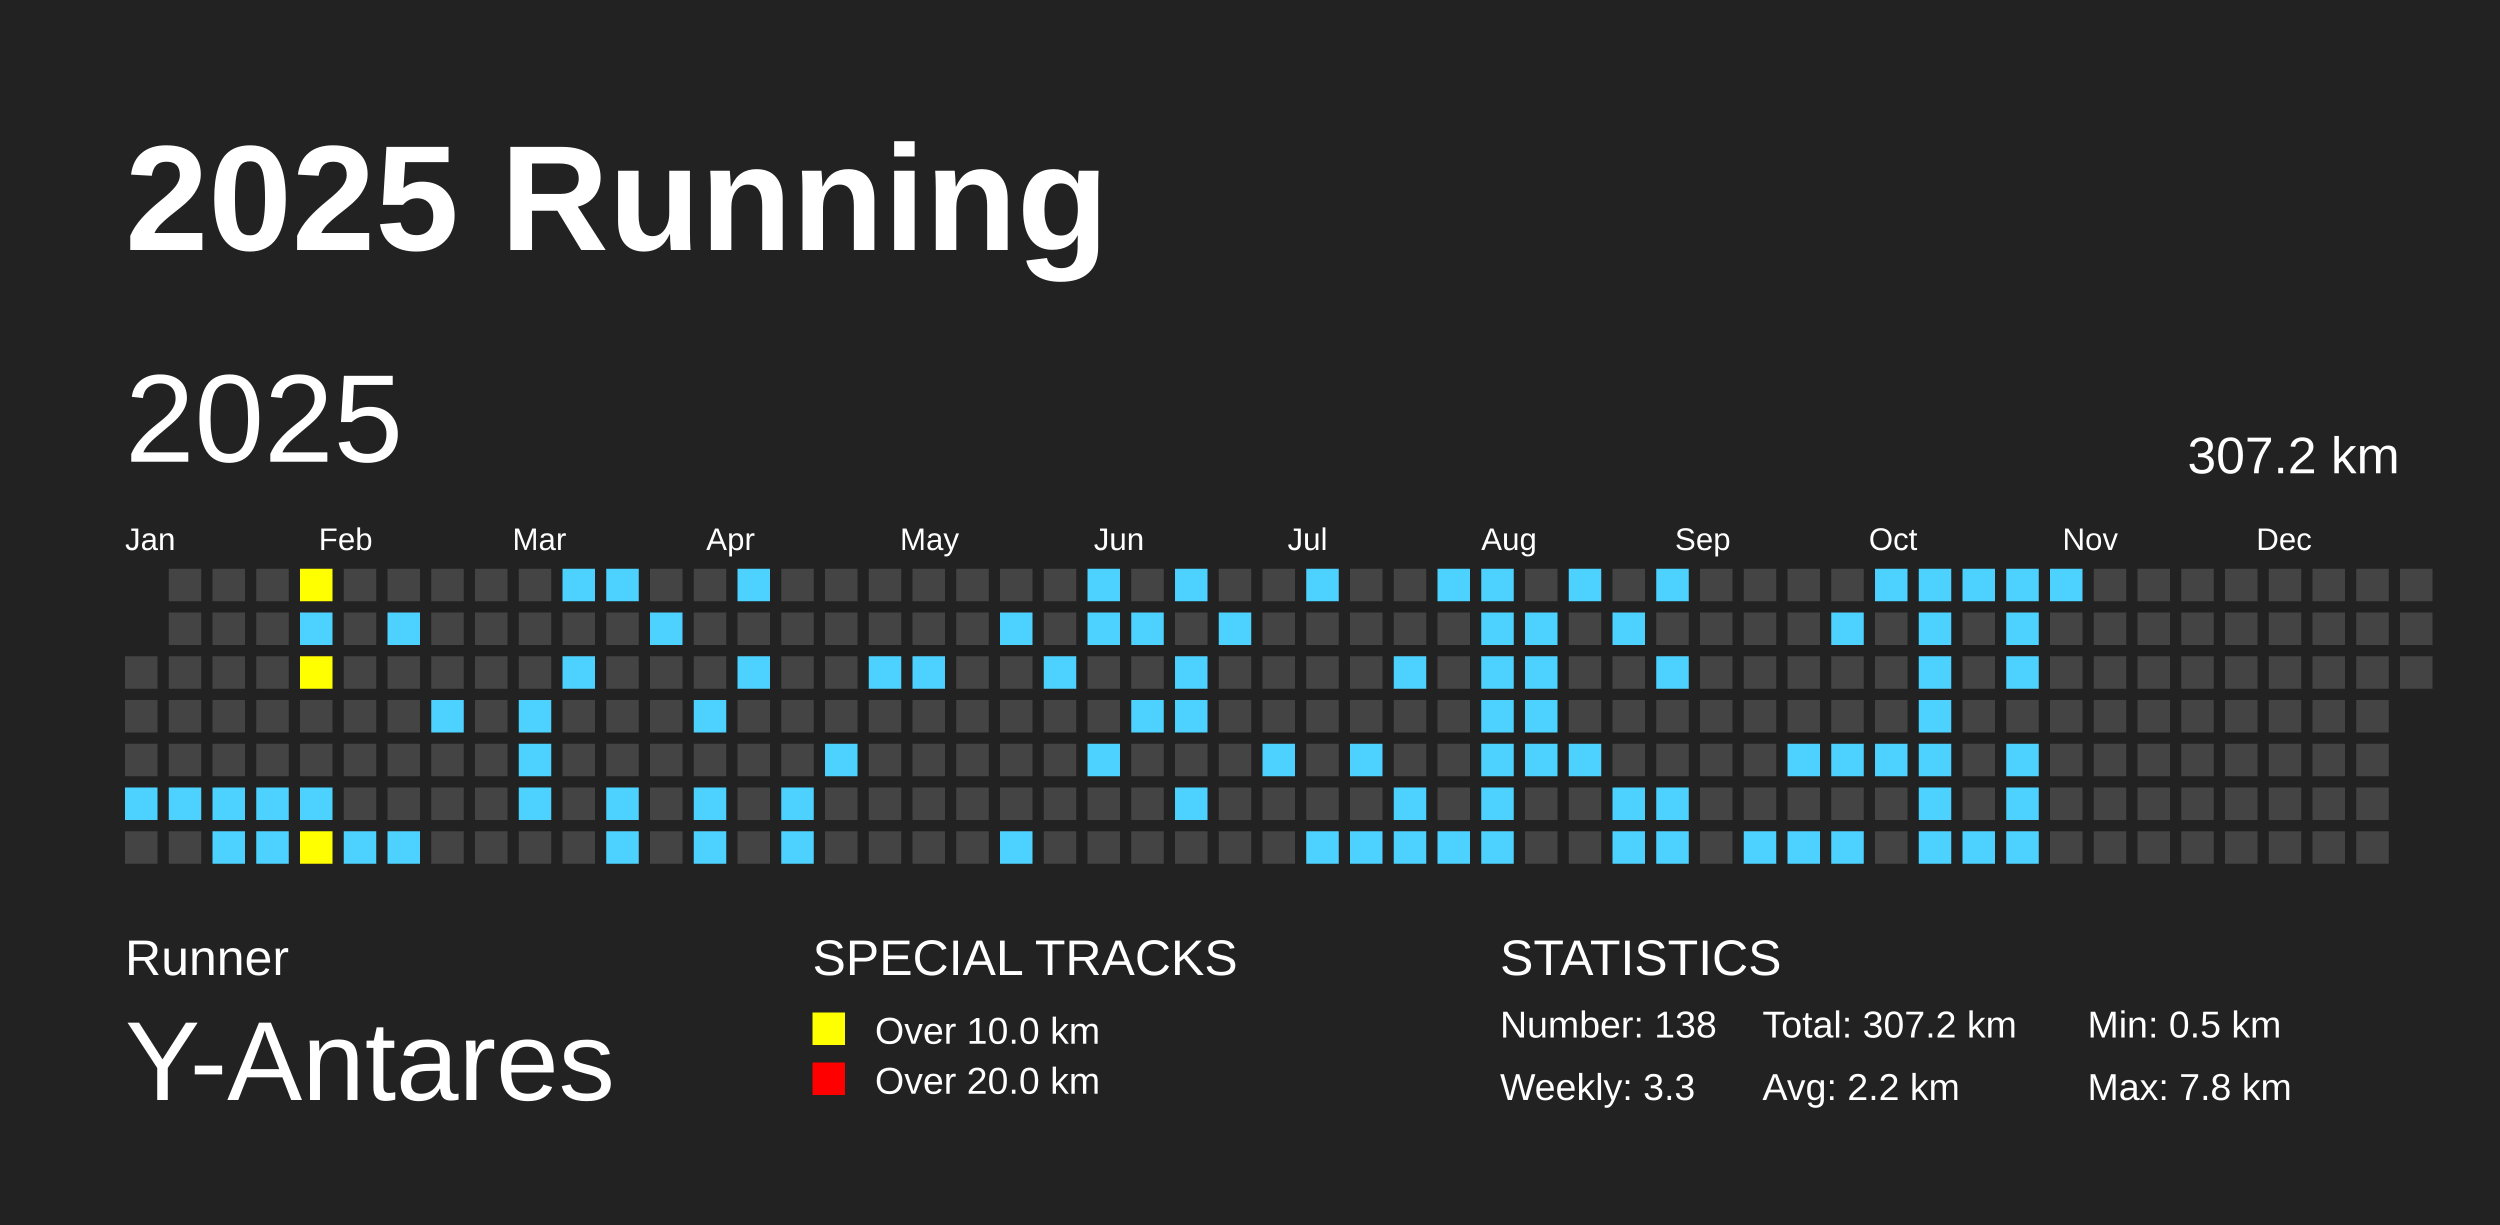
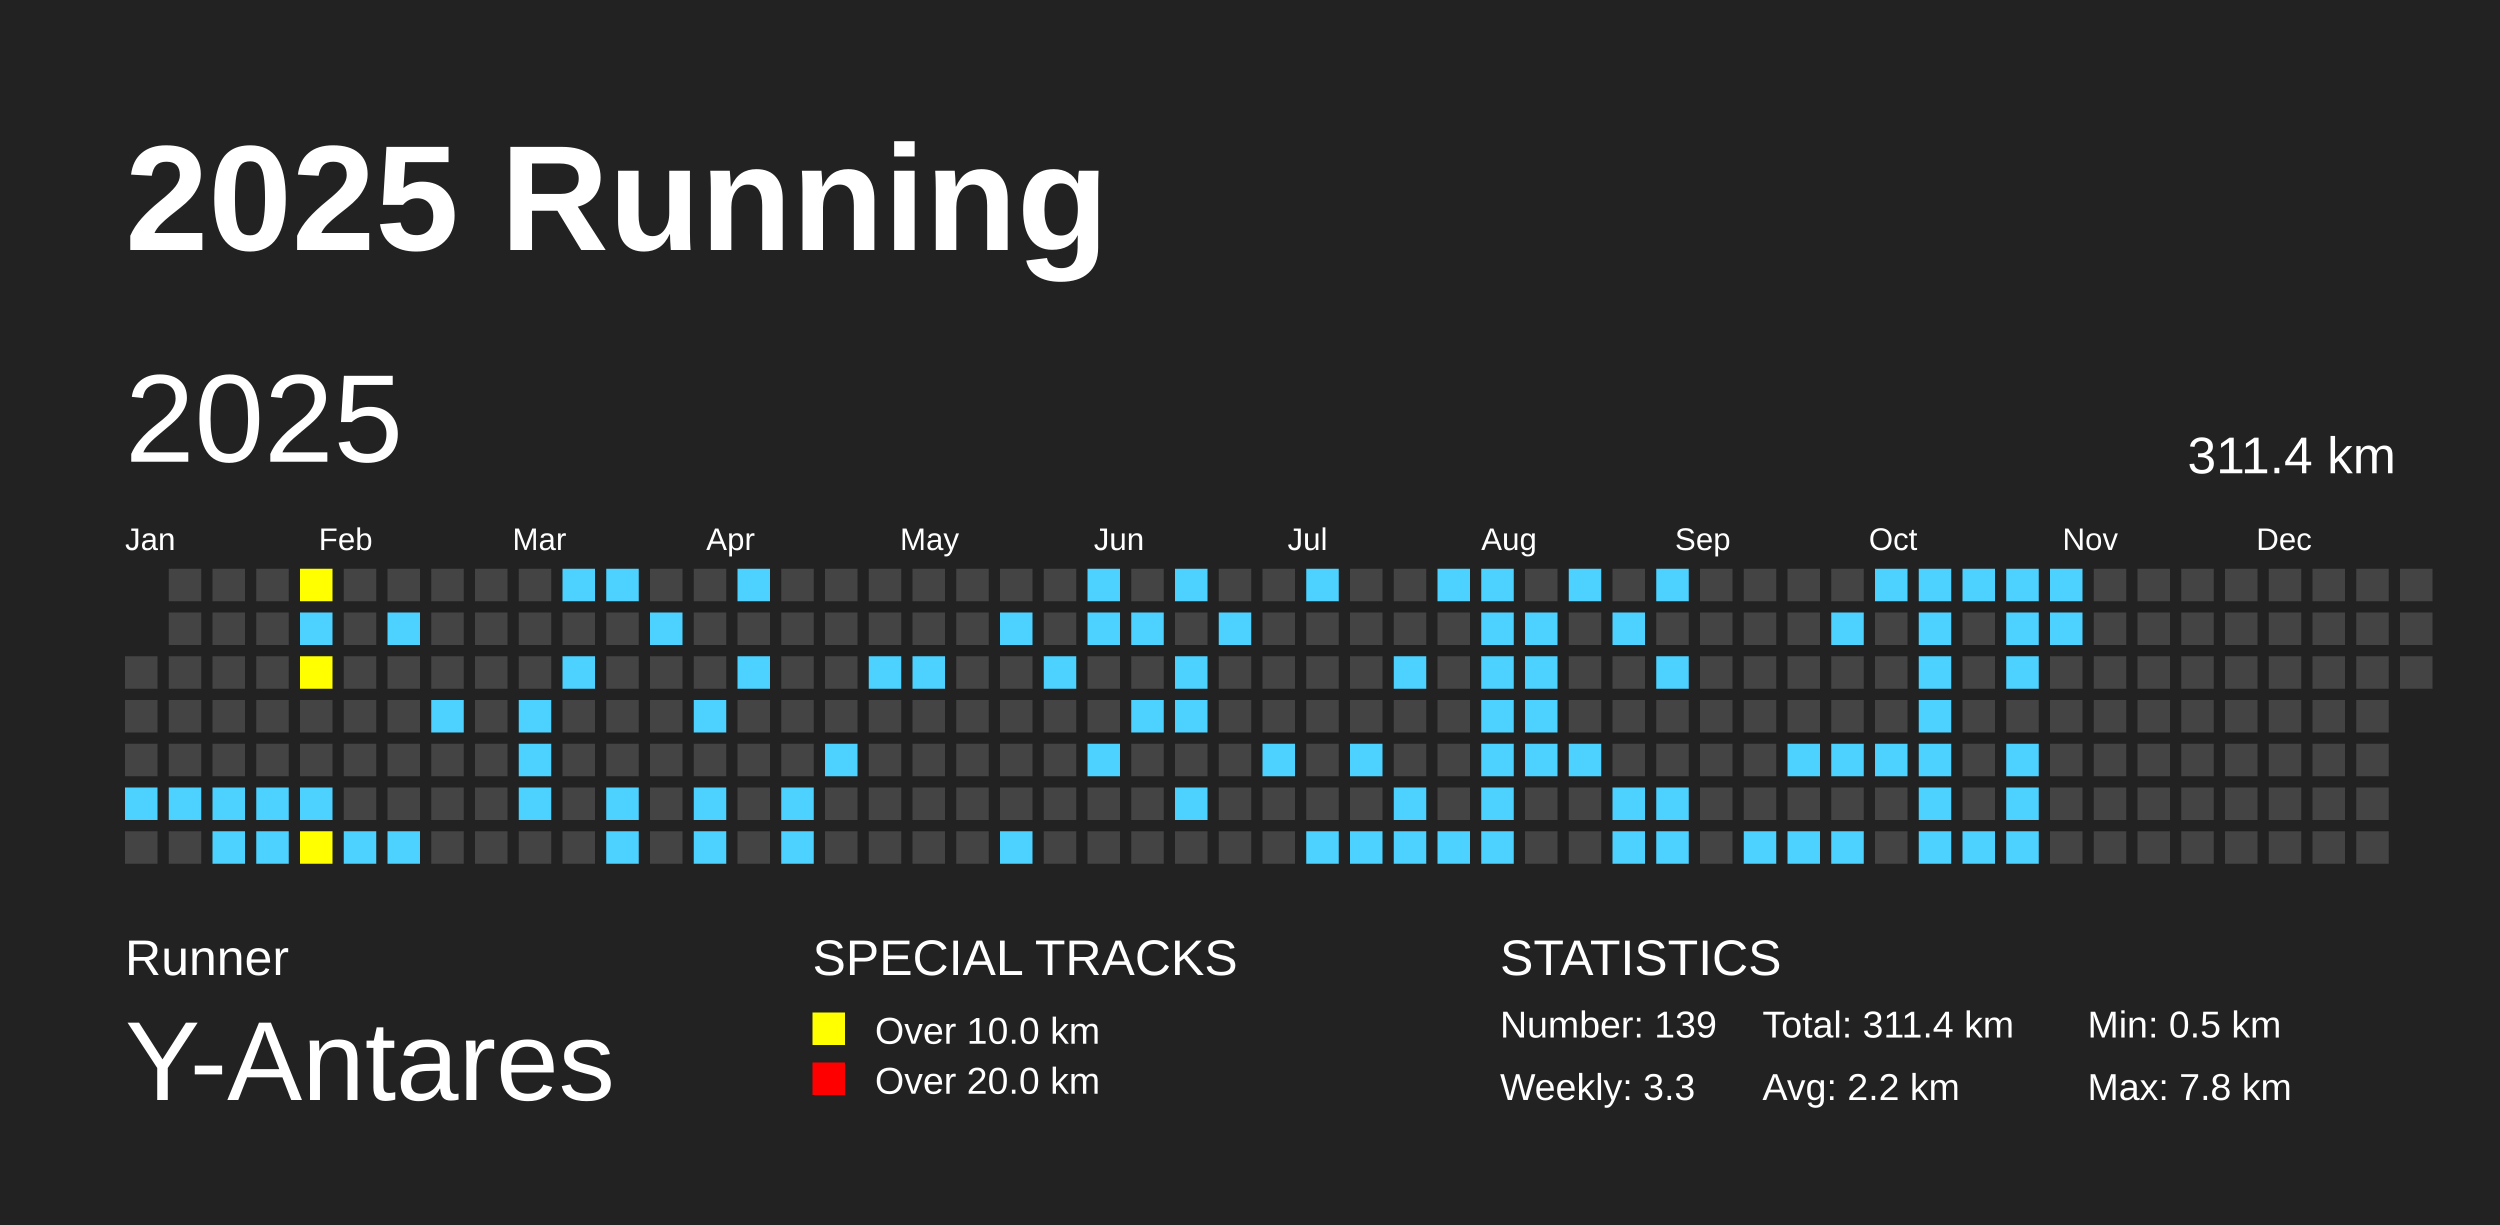
<svg xmlns="http://www.w3.org/2000/svg" baseProfile="full" height="98mm" version="1.1" viewBox="0,0,200,98" width="200mm">
  <defs />
  <rect fill="#222222" height="98" width="200" x="0" y="0" />
  <text fill="#FFFFFF" style="font-size:12px; font-family:Arial; font-weight:bold;" x="10" y="20">2025 Running</text>
  <text fill="#FFFFFF" style="font-size:4px; font-family:Arial" x="10" y="78">Runner</text>
  <text fill="#FFFFFF" style="font-size:9px; font-family:Arial" x="10" y="88">Y-Antares</text>
  <text fill="#FFFFFF" style="font-size:4px; font-family:Arial" x="65" y="78">SPECIAL TRACKS</text>
  <rect fill="yellow" height="2.6" width="2.6" x="65" y="81" />
  <text fill="#FFFFFF" style="font-size:3px; font-family:Arial" x="70" y="83.5">Over 10.0 km</text>
  <rect fill="red" height="2.6" width="2.6" x="65" y="85" />
  <text fill="#FFFFFF" style="font-size:3px; font-family:Arial" x="70" y="87.5">Over 20.0 km</text>
  <text fill="#FFFFFF" style="font-size:4px; font-family:Arial" x="120" y="78">STATISTICS</text>
-   <text fill="#FFFFFF" style="font-size:3px; font-family:Arial" x="120" y="83">Number: 138</text>
+   <text fill="#FFFFFF" style="font-size:3px; font-family:Arial" x="120" y="83">Number: 139</text>
  <text fill="#FFFFFF" style="font-size:3px; font-family:Arial" x="120" y="88">Weekly: 3.3</text>
-   <text fill="#FFFFFF" style="font-size:3px; font-family:Arial" x="141" y="83">Total: 307.2 km</text>
+   <text fill="#FFFFFF" style="font-size:3px; font-family:Arial" x="141" y="83">Total: 311.4 km</text>
  <text fill="#FFFFFF" style="font-size:3px; font-family:Arial" x="141" y="88">Avg: 2.2 km</text>
  <text fill="#FFFFFF" style="font-size:3px; font-family:Arial" x="167" y="83">Min: 0.5 km</text>
  <text fill="#FFFFFF" style="font-size:3px; font-family:Arial" x="167" y="88">Max: 7.8 km</text>
  <text dominant-baseline="hanging" fill="#FFFFFF" style="font-size:10.0px; font-family:Arial;" x="10" y="30">2025</text>
-   <text dominant-baseline="hanging" fill="#FFFFFF" style="font-size:4.125px; font-family:Arial;" x="175" y="35">307.2 km</text>
+   <text dominant-baseline="hanging" fill="#FFFFFF" style="font-size:4.125px; font-family:Arial;" x="175" y="35">311.4 km</text>
  <text fill="#FFFFFF" style="font-size:2.5px; font-family:Arial" x="10.0" y="44">Jan</text>
  <text fill="#FFFFFF" style="font-size:2.5px; font-family:Arial" x="25.5" y="44">Feb</text>
  <text fill="#FFFFFF" style="font-size:2.5px; font-family:Arial" x="41.0" y="44">Mar</text>
  <text fill="#FFFFFF" style="font-size:2.5px; font-family:Arial" x="56.5" y="44">Apr</text>
  <text fill="#FFFFFF" style="font-size:2.5px; font-family:Arial" x="72.0" y="44">May</text>
  <text fill="#FFFFFF" style="font-size:2.5px; font-family:Arial" x="87.5" y="44">Jun</text>
  <text fill="#FFFFFF" style="font-size:2.5px; font-family:Arial" x="103.0" y="44">Jul</text>
  <text fill="#FFFFFF" style="font-size:2.5px; font-family:Arial" x="118.5" y="44">Aug</text>
  <text fill="#FFFFFF" style="font-size:2.5px; font-family:Arial" x="134.0" y="44">Sep</text>
  <text fill="#FFFFFF" style="font-size:2.5px; font-family:Arial" x="149.5" y="44">Oct</text>
  <text fill="#FFFFFF" style="font-size:2.5px; font-family:Arial" x="165.0" y="44">Nov</text>
  <text fill="#FFFFFF" style="font-size:2.5px; font-family:Arial" x="180.5" y="44">Dec</text>
  <rect fill="#444444" height="2.6" width="2.6" x="10.0" y="52.5" />
  <rect fill="#444444" height="2.6" width="2.6" x="10.0" y="56.0" />
  <rect fill="#444444" height="2.6" width="2.6" x="10.0" y="59.5" />
  <rect fill="#4DD2FF" height="2.6" width="2.6" x="10.0" y="63.0" />
  <rect fill="#444444" height="2.6" width="2.6" x="10.0" y="66.5" />
  <rect fill="#444444" height="2.6" width="2.6" x="13.5" y="45.5" />
  <rect fill="#444444" height="2.6" width="2.6" x="13.5" y="49.0" />
  <rect fill="#444444" height="2.6" width="2.6" x="13.5" y="52.5" />
  <rect fill="#444444" height="2.6" width="2.6" x="13.5" y="56.0" />
  <rect fill="#444444" height="2.6" width="2.6" x="13.5" y="59.5" />
  <rect fill="#4DD2FF" height="2.6" width="2.6" x="13.5" y="63.0" />
  <rect fill="#444444" height="2.6" width="2.6" x="13.5" y="66.5" />
  <rect fill="#444444" height="2.6" width="2.6" x="17.0" y="45.5" />
  <rect fill="#444444" height="2.6" width="2.6" x="17.0" y="49.0" />
  <rect fill="#444444" height="2.6" width="2.6" x="17.0" y="52.5" />
  <rect fill="#444444" height="2.6" width="2.6" x="17.0" y="56.0" />
  <rect fill="#444444" height="2.6" width="2.6" x="17.0" y="59.5" />
  <rect fill="#4DD2FF" height="2.6" width="2.6" x="17.0" y="63.0" />
  <rect fill="#4DD2FF" height="2.6" width="2.6" x="17.0" y="66.5" />
  <rect fill="#444444" height="2.6" width="2.6" x="20.5" y="45.5" />
  <rect fill="#444444" height="2.6" width="2.6" x="20.5" y="49.0" />
  <rect fill="#444444" height="2.6" width="2.6" x="20.5" y="52.5" />
  <rect fill="#444444" height="2.6" width="2.6" x="20.5" y="56.0" />
  <rect fill="#444444" height="2.6" width="2.6" x="20.5" y="59.5" />
  <rect fill="#4DD2FF" height="2.6" width="2.6" x="20.5" y="63.0" />
  <rect fill="#4DD2FF" height="2.6" width="2.6" x="20.5" y="66.5" />
  <rect fill="yellow" height="2.6" width="2.6" x="24.0" y="45.5" />
  <rect fill="#4DD2FF" height="2.6" width="2.6" x="24.0" y="49.0" />
  <rect fill="yellow" height="2.6" width="2.6" x="24.0" y="52.5" />
  <rect fill="#444444" height="2.6" width="2.6" x="24.0" y="56.0" />
  <rect fill="#444444" height="2.6" width="2.6" x="24.0" y="59.5" />
  <rect fill="#4DD2FF" height="2.6" width="2.6" x="24.0" y="63.0" />
  <rect fill="yellow" height="2.6" width="2.6" x="24.0" y="66.5" />
  <rect fill="#444444" height="2.6" width="2.6" x="27.5" y="45.5" />
  <rect fill="#444444" height="2.6" width="2.6" x="27.5" y="49.0" />
  <rect fill="#444444" height="2.6" width="2.6" x="27.5" y="52.5" />
  <rect fill="#444444" height="2.6" width="2.6" x="27.5" y="56.0" />
  <rect fill="#444444" height="2.6" width="2.6" x="27.5" y="59.5" />
  <rect fill="#444444" height="2.6" width="2.6" x="27.5" y="63.0" />
  <rect fill="#4DD2FF" height="2.6" width="2.6" x="27.5" y="66.5" />
  <rect fill="#444444" height="2.6" width="2.6" x="31.0" y="45.5" />
  <rect fill="#4DD2FF" height="2.6" width="2.6" x="31.0" y="49.0" />
  <rect fill="#444444" height="2.6" width="2.6" x="31.0" y="52.5" />
  <rect fill="#444444" height="2.6" width="2.6" x="31.0" y="56.0" />
  <rect fill="#444444" height="2.6" width="2.6" x="31.0" y="59.5" />
  <rect fill="#444444" height="2.6" width="2.6" x="31.0" y="63.0" />
  <rect fill="#4DD2FF" height="2.6" width="2.6" x="31.0" y="66.5" />
  <rect fill="#444444" height="2.6" width="2.6" x="34.5" y="45.5" />
  <rect fill="#444444" height="2.6" width="2.6" x="34.5" y="49.0" />
  <rect fill="#444444" height="2.6" width="2.6" x="34.5" y="52.5" />
  <rect fill="#4DD2FF" height="2.6" width="2.6" x="34.5" y="56.0" />
  <rect fill="#444444" height="2.6" width="2.6" x="34.5" y="59.5" />
  <rect fill="#444444" height="2.6" width="2.6" x="34.5" y="63.0" />
  <rect fill="#444444" height="2.6" width="2.6" x="34.5" y="66.5" />
  <rect fill="#444444" height="2.6" width="2.6" x="38.0" y="45.5" />
  <rect fill="#444444" height="2.6" width="2.6" x="38.0" y="49.0" />
  <rect fill="#444444" height="2.6" width="2.6" x="38.0" y="52.5" />
  <rect fill="#444444" height="2.6" width="2.6" x="38.0" y="56.0" />
  <rect fill="#444444" height="2.6" width="2.6" x="38.0" y="59.5" />
  <rect fill="#444444" height="2.6" width="2.6" x="38.0" y="63.0" />
  <rect fill="#444444" height="2.6" width="2.6" x="38.0" y="66.5" />
  <rect fill="#444444" height="2.6" width="2.6" x="41.5" y="45.5" />
  <rect fill="#444444" height="2.6" width="2.6" x="41.5" y="49.0" />
  <rect fill="#444444" height="2.6" width="2.6" x="41.5" y="52.5" />
  <rect fill="#4DD2FF" height="2.6" width="2.6" x="41.5" y="56.0" />
  <rect fill="#4DD2FF" height="2.6" width="2.6" x="41.5" y="59.5" />
  <rect fill="#4DD2FF" height="2.6" width="2.6" x="41.5" y="63.0" />
  <rect fill="#444444" height="2.6" width="2.6" x="41.5" y="66.5" />
  <rect fill="#4DD2FF" height="2.6" width="2.6" x="45.0" y="45.5" />
  <rect fill="#444444" height="2.6" width="2.6" x="45.0" y="49.0" />
  <rect fill="#4DD2FF" height="2.6" width="2.6" x="45.0" y="52.5" />
  <rect fill="#444444" height="2.6" width="2.6" x="45.0" y="56.0" />
  <rect fill="#444444" height="2.6" width="2.6" x="45.0" y="59.5" />
  <rect fill="#444444" height="2.6" width="2.6" x="45.0" y="63.0" />
  <rect fill="#444444" height="2.6" width="2.6" x="45.0" y="66.5" />
  <rect fill="#4DD2FF" height="2.6" width="2.6" x="48.5" y="45.5" />
  <rect fill="#444444" height="2.6" width="2.6" x="48.5" y="49.0" />
  <rect fill="#444444" height="2.6" width="2.6" x="48.5" y="52.5" />
  <rect fill="#444444" height="2.6" width="2.6" x="48.5" y="56.0" />
  <rect fill="#444444" height="2.6" width="2.6" x="48.5" y="59.5" />
  <rect fill="#4DD2FF" height="2.6" width="2.6" x="48.5" y="63.0" />
  <rect fill="#4DD2FF" height="2.6" width="2.6" x="48.5" y="66.5" />
  <rect fill="#444444" height="2.6" width="2.6" x="52.0" y="45.5" />
  <rect fill="#4DD2FF" height="2.6" width="2.6" x="52.0" y="49.0" />
  <rect fill="#444444" height="2.6" width="2.6" x="52.0" y="52.5" />
  <rect fill="#444444" height="2.6" width="2.6" x="52.0" y="56.0" />
  <rect fill="#444444" height="2.6" width="2.6" x="52.0" y="59.5" />
  <rect fill="#444444" height="2.6" width="2.6" x="52.0" y="63.0" />
  <rect fill="#444444" height="2.6" width="2.6" x="52.0" y="66.5" />
  <rect fill="#444444" height="2.6" width="2.6" x="55.5" y="45.5" />
  <rect fill="#444444" height="2.6" width="2.6" x="55.5" y="49.0" />
  <rect fill="#444444" height="2.6" width="2.6" x="55.5" y="52.5" />
  <rect fill="#4DD2FF" height="2.6" width="2.6" x="55.5" y="56.0" />
  <rect fill="#444444" height="2.6" width="2.6" x="55.5" y="59.5" />
  <rect fill="#4DD2FF" height="2.6" width="2.6" x="55.5" y="63.0" />
  <rect fill="#4DD2FF" height="2.6" width="2.6" x="55.5" y="66.5" />
  <rect fill="#4DD2FF" height="2.6" width="2.6" x="59.0" y="45.5" />
  <rect fill="#444444" height="2.6" width="2.6" x="59.0" y="49.0" />
  <rect fill="#4DD2FF" height="2.6" width="2.6" x="59.0" y="52.5" />
  <rect fill="#444444" height="2.6" width="2.6" x="59.0" y="56.0" />
  <rect fill="#444444" height="2.6" width="2.6" x="59.0" y="59.5" />
  <rect fill="#444444" height="2.6" width="2.6" x="59.0" y="63.0" />
  <rect fill="#444444" height="2.6" width="2.6" x="59.0" y="66.5" />
  <rect fill="#444444" height="2.6" width="2.6" x="62.5" y="45.5" />
  <rect fill="#444444" height="2.6" width="2.6" x="62.5" y="49.0" />
  <rect fill="#444444" height="2.6" width="2.6" x="62.5" y="52.5" />
  <rect fill="#444444" height="2.6" width="2.6" x="62.5" y="56.0" />
  <rect fill="#444444" height="2.6" width="2.6" x="62.5" y="59.5" />
  <rect fill="#4DD2FF" height="2.6" width="2.6" x="62.5" y="63.0" />
  <rect fill="#4DD2FF" height="2.6" width="2.6" x="62.5" y="66.5" />
  <rect fill="#444444" height="2.6" width="2.6" x="66.0" y="45.5" />
  <rect fill="#444444" height="2.6" width="2.6" x="66.0" y="49.0" />
  <rect fill="#444444" height="2.6" width="2.6" x="66.0" y="52.5" />
  <rect fill="#444444" height="2.6" width="2.6" x="66.0" y="56.0" />
  <rect fill="#4DD2FF" height="2.6" width="2.6" x="66.0" y="59.5" />
  <rect fill="#444444" height="2.6" width="2.6" x="66.0" y="63.0" />
  <rect fill="#444444" height="2.6" width="2.6" x="66.0" y="66.5" />
  <rect fill="#444444" height="2.6" width="2.6" x="69.5" y="45.5" />
  <rect fill="#444444" height="2.6" width="2.6" x="69.5" y="49.0" />
  <rect fill="#4DD2FF" height="2.6" width="2.6" x="69.5" y="52.5" />
  <rect fill="#444444" height="2.6" width="2.6" x="69.5" y="56.0" />
  <rect fill="#444444" height="2.6" width="2.6" x="69.5" y="59.5" />
  <rect fill="#444444" height="2.6" width="2.6" x="69.5" y="63.0" />
  <rect fill="#444444" height="2.6" width="2.6" x="69.5" y="66.5" />
  <rect fill="#444444" height="2.6" width="2.6" x="73.0" y="45.5" />
  <rect fill="#444444" height="2.6" width="2.6" x="73.0" y="49.0" />
  <rect fill="#4DD2FF" height="2.6" width="2.6" x="73.0" y="52.5" />
  <rect fill="#444444" height="2.6" width="2.6" x="73.0" y="56.0" />
  <rect fill="#444444" height="2.6" width="2.6" x="73.0" y="59.5" />
  <rect fill="#444444" height="2.6" width="2.6" x="73.0" y="63.0" />
  <rect fill="#444444" height="2.6" width="2.6" x="73.0" y="66.5" />
  <rect fill="#444444" height="2.6" width="2.6" x="76.5" y="45.5" />
  <rect fill="#444444" height="2.6" width="2.6" x="76.5" y="49.0" />
  <rect fill="#444444" height="2.6" width="2.6" x="76.5" y="52.5" />
  <rect fill="#444444" height="2.6" width="2.6" x="76.5" y="56.0" />
  <rect fill="#444444" height="2.6" width="2.6" x="76.5" y="59.5" />
  <rect fill="#444444" height="2.6" width="2.6" x="76.5" y="63.0" />
  <rect fill="#444444" height="2.6" width="2.6" x="76.5" y="66.5" />
  <rect fill="#444444" height="2.6" width="2.6" x="80.0" y="45.5" />
  <rect fill="#4DD2FF" height="2.6" width="2.6" x="80.0" y="49.0" />
  <rect fill="#444444" height="2.6" width="2.6" x="80.0" y="52.5" />
  <rect fill="#444444" height="2.6" width="2.6" x="80.0" y="56.0" />
  <rect fill="#444444" height="2.6" width="2.6" x="80.0" y="59.5" />
  <rect fill="#444444" height="2.6" width="2.6" x="80.0" y="63.0" />
  <rect fill="#4DD2FF" height="2.6" width="2.6" x="80.0" y="66.5" />
  <rect fill="#444444" height="2.6" width="2.6" x="83.5" y="45.5" />
  <rect fill="#444444" height="2.6" width="2.6" x="83.5" y="49.0" />
  <rect fill="#4DD2FF" height="2.6" width="2.6" x="83.5" y="52.5" />
  <rect fill="#444444" height="2.6" width="2.6" x="83.5" y="56.0" />
  <rect fill="#444444" height="2.6" width="2.6" x="83.5" y="59.5" />
  <rect fill="#444444" height="2.6" width="2.6" x="83.5" y="63.0" />
  <rect fill="#444444" height="2.6" width="2.6" x="83.5" y="66.5" />
  <rect fill="#4DD2FF" height="2.6" width="2.6" x="87.0" y="45.5" />
  <rect fill="#4DD2FF" height="2.6" width="2.6" x="87.0" y="49.0" />
  <rect fill="#444444" height="2.6" width="2.6" x="87.0" y="52.5" />
  <rect fill="#444444" height="2.6" width="2.6" x="87.0" y="56.0" />
  <rect fill="#4DD2FF" height="2.6" width="2.6" x="87.0" y="59.5" />
  <rect fill="#444444" height="2.6" width="2.6" x="87.0" y="63.0" />
  <rect fill="#444444" height="2.6" width="2.6" x="87.0" y="66.5" />
  <rect fill="#444444" height="2.6" width="2.6" x="90.5" y="45.5" />
  <rect fill="#4DD2FF" height="2.6" width="2.6" x="90.5" y="49.0" />
  <rect fill="#444444" height="2.6" width="2.6" x="90.5" y="52.5" />
  <rect fill="#4DD2FF" height="2.6" width="2.6" x="90.5" y="56.0" />
  <rect fill="#444444" height="2.6" width="2.6" x="90.5" y="59.5" />
  <rect fill="#444444" height="2.6" width="2.6" x="90.5" y="63.0" />
  <rect fill="#444444" height="2.6" width="2.6" x="90.5" y="66.5" />
  <rect fill="#4DD2FF" height="2.6" width="2.6" x="94.0" y="45.5" />
  <rect fill="#444444" height="2.6" width="2.6" x="94.0" y="49.0" />
  <rect fill="#4DD2FF" height="2.6" width="2.6" x="94.0" y="52.5" />
  <rect fill="#4DD2FF" height="2.6" width="2.6" x="94.0" y="56.0" />
  <rect fill="#444444" height="2.6" width="2.6" x="94.0" y="59.5" />
  <rect fill="#4DD2FF" height="2.6" width="2.6" x="94.0" y="63.0" />
  <rect fill="#444444" height="2.6" width="2.6" x="94.0" y="66.5" />
  <rect fill="#444444" height="2.6" width="2.6" x="97.5" y="45.5" />
  <rect fill="#4DD2FF" height="2.6" width="2.6" x="97.5" y="49.0" />
  <rect fill="#444444" height="2.6" width="2.6" x="97.5" y="52.5" />
  <rect fill="#444444" height="2.6" width="2.6" x="97.5" y="56.0" />
  <rect fill="#444444" height="2.6" width="2.6" x="97.5" y="59.5" />
  <rect fill="#444444" height="2.6" width="2.6" x="97.5" y="63.0" />
  <rect fill="#444444" height="2.6" width="2.6" x="97.5" y="66.5" />
  <rect fill="#444444" height="2.6" width="2.6" x="101.0" y="45.5" />
  <rect fill="#444444" height="2.6" width="2.6" x="101.0" y="49.0" />
  <rect fill="#444444" height="2.6" width="2.6" x="101.0" y="52.5" />
  <rect fill="#444444" height="2.6" width="2.6" x="101.0" y="56.0" />
  <rect fill="#4DD2FF" height="2.6" width="2.6" x="101.0" y="59.5" />
  <rect fill="#444444" height="2.6" width="2.6" x="101.0" y="63.0" />
  <rect fill="#444444" height="2.6" width="2.6" x="101.0" y="66.5" />
  <rect fill="#4DD2FF" height="2.6" width="2.6" x="104.5" y="45.5" />
  <rect fill="#444444" height="2.6" width="2.6" x="104.5" y="49.0" />
  <rect fill="#444444" height="2.6" width="2.6" x="104.5" y="52.5" />
  <rect fill="#444444" height="2.6" width="2.6" x="104.5" y="56.0" />
  <rect fill="#444444" height="2.6" width="2.6" x="104.5" y="59.5" />
  <rect fill="#444444" height="2.6" width="2.6" x="104.5" y="63.0" />
  <rect fill="#4DD2FF" height="2.6" width="2.6" x="104.5" y="66.5" />
  <rect fill="#444444" height="2.6" width="2.6" x="108.0" y="45.5" />
  <rect fill="#444444" height="2.6" width="2.6" x="108.0" y="49.0" />
  <rect fill="#444444" height="2.6" width="2.6" x="108.0" y="52.5" />
  <rect fill="#444444" height="2.6" width="2.6" x="108.0" y="56.0" />
  <rect fill="#4DD2FF" height="2.6" width="2.6" x="108.0" y="59.5" />
  <rect fill="#444444" height="2.6" width="2.6" x="108.0" y="63.0" />
  <rect fill="#4DD2FF" height="2.6" width="2.6" x="108.0" y="66.5" />
  <rect fill="#444444" height="2.6" width="2.6" x="111.5" y="45.5" />
  <rect fill="#444444" height="2.6" width="2.6" x="111.5" y="49.0" />
  <rect fill="#4DD2FF" height="2.6" width="2.6" x="111.5" y="52.5" />
  <rect fill="#444444" height="2.6" width="2.6" x="111.5" y="56.0" />
  <rect fill="#444444" height="2.6" width="2.6" x="111.5" y="59.5" />
  <rect fill="#4DD2FF" height="2.6" width="2.6" x="111.5" y="63.0" />
  <rect fill="#4DD2FF" height="2.6" width="2.6" x="111.5" y="66.5" />
  <rect fill="#4DD2FF" height="2.6" width="2.6" x="115.0" y="45.5" />
  <rect fill="#444444" height="2.6" width="2.6" x="115.0" y="49.0" />
  <rect fill="#444444" height="2.6" width="2.6" x="115.0" y="52.5" />
  <rect fill="#444444" height="2.6" width="2.6" x="115.0" y="56.0" />
  <rect fill="#444444" height="2.6" width="2.6" x="115.0" y="59.5" />
  <rect fill="#444444" height="2.6" width="2.6" x="115.0" y="63.0" />
  <rect fill="#4DD2FF" height="2.6" width="2.6" x="115.0" y="66.5" />
  <rect fill="#4DD2FF" height="2.6" width="2.6" x="118.5" y="45.5" />
  <rect fill="#4DD2FF" height="2.6" width="2.6" x="118.5" y="49.0" />
  <rect fill="#4DD2FF" height="2.6" width="2.6" x="118.5" y="52.5" />
  <rect fill="#4DD2FF" height="2.6" width="2.6" x="118.5" y="56.0" />
  <rect fill="#4DD2FF" height="2.6" width="2.6" x="118.5" y="59.5" />
  <rect fill="#4DD2FF" height="2.6" width="2.6" x="118.5" y="63.0" />
  <rect fill="#4DD2FF" height="2.6" width="2.6" x="118.5" y="66.5" />
  <rect fill="#444444" height="2.6" width="2.6" x="122.0" y="45.5" />
  <rect fill="#4DD2FF" height="2.6" width="2.6" x="122.0" y="49.0" />
  <rect fill="#4DD2FF" height="2.6" width="2.6" x="122.0" y="52.5" />
  <rect fill="#4DD2FF" height="2.6" width="2.6" x="122.0" y="56.0" />
  <rect fill="#4DD2FF" height="2.6" width="2.6" x="122.0" y="59.5" />
  <rect fill="#444444" height="2.6" width="2.6" x="122.0" y="63.0" />
  <rect fill="#444444" height="2.6" width="2.6" x="122.0" y="66.5" />
  <rect fill="#4DD2FF" height="2.6" width="2.6" x="125.5" y="45.5" />
  <rect fill="#444444" height="2.6" width="2.6" x="125.5" y="49.0" />
  <rect fill="#444444" height="2.6" width="2.6" x="125.5" y="52.5" />
  <rect fill="#444444" height="2.6" width="2.6" x="125.5" y="56.0" />
  <rect fill="#4DD2FF" height="2.6" width="2.6" x="125.5" y="59.5" />
  <rect fill="#444444" height="2.6" width="2.6" x="125.5" y="63.0" />
  <rect fill="#444444" height="2.6" width="2.6" x="125.5" y="66.5" />
  <rect fill="#444444" height="2.6" width="2.6" x="129.0" y="45.5" />
  <rect fill="#4DD2FF" height="2.6" width="2.6" x="129.0" y="49.0" />
  <rect fill="#444444" height="2.6" width="2.6" x="129.0" y="52.5" />
  <rect fill="#444444" height="2.6" width="2.6" x="129.0" y="56.0" />
  <rect fill="#444444" height="2.6" width="2.6" x="129.0" y="59.5" />
  <rect fill="#4DD2FF" height="2.6" width="2.6" x="129.0" y="63.0" />
  <rect fill="#4DD2FF" height="2.6" width="2.6" x="129.0" y="66.5" />
  <rect fill="#4DD2FF" height="2.6" width="2.6" x="132.5" y="45.5" />
  <rect fill="#444444" height="2.6" width="2.6" x="132.5" y="49.0" />
  <rect fill="#4DD2FF" height="2.6" width="2.6" x="132.5" y="52.5" />
  <rect fill="#444444" height="2.6" width="2.6" x="132.5" y="56.0" />
  <rect fill="#444444" height="2.6" width="2.6" x="132.5" y="59.5" />
  <rect fill="#4DD2FF" height="2.6" width="2.6" x="132.5" y="63.0" />
  <rect fill="#4DD2FF" height="2.6" width="2.6" x="132.5" y="66.5" />
  <rect fill="#444444" height="2.6" width="2.6" x="136.0" y="45.5" />
  <rect fill="#444444" height="2.6" width="2.6" x="136.0" y="49.0" />
  <rect fill="#444444" height="2.6" width="2.6" x="136.0" y="52.5" />
  <rect fill="#444444" height="2.6" width="2.6" x="136.0" y="56.0" />
  <rect fill="#444444" height="2.6" width="2.6" x="136.0" y="59.5" />
  <rect fill="#444444" height="2.6" width="2.6" x="136.0" y="63.0" />
  <rect fill="#444444" height="2.6" width="2.6" x="136.0" y="66.5" />
  <rect fill="#444444" height="2.6" width="2.6" x="139.5" y="45.5" />
  <rect fill="#444444" height="2.6" width="2.6" x="139.5" y="49.0" />
  <rect fill="#444444" height="2.6" width="2.6" x="139.5" y="52.5" />
  <rect fill="#444444" height="2.6" width="2.6" x="139.5" y="56.0" />
  <rect fill="#444444" height="2.6" width="2.6" x="139.5" y="59.5" />
  <rect fill="#444444" height="2.6" width="2.6" x="139.5" y="63.0" />
  <rect fill="#4DD2FF" height="2.6" width="2.6" x="139.5" y="66.5" />
  <rect fill="#444444" height="2.6" width="2.6" x="143.0" y="45.5" />
  <rect fill="#444444" height="2.6" width="2.6" x="143.0" y="49.0" />
  <rect fill="#444444" height="2.6" width="2.6" x="143.0" y="52.5" />
  <rect fill="#444444" height="2.6" width="2.6" x="143.0" y="56.0" />
  <rect fill="#4DD2FF" height="2.6" width="2.6" x="143.0" y="59.5" />
  <rect fill="#444444" height="2.6" width="2.6" x="143.0" y="63.0" />
  <rect fill="#4DD2FF" height="2.6" width="2.6" x="143.0" y="66.5" />
  <rect fill="#444444" height="2.6" width="2.6" x="146.5" y="45.5" />
  <rect fill="#4DD2FF" height="2.6" width="2.6" x="146.5" y="49.0" />
  <rect fill="#444444" height="2.6" width="2.6" x="146.5" y="52.5" />
  <rect fill="#444444" height="2.6" width="2.6" x="146.5" y="56.0" />
  <rect fill="#4DD2FF" height="2.6" width="2.6" x="146.5" y="59.5" />
  <rect fill="#444444" height="2.6" width="2.6" x="146.5" y="63.0" />
  <rect fill="#4DD2FF" height="2.6" width="2.6" x="146.5" y="66.5" />
  <rect fill="#4DD2FF" height="2.6" width="2.6" x="150.0" y="45.5" />
  <rect fill="#444444" height="2.6" width="2.6" x="150.0" y="49.0" />
  <rect fill="#444444" height="2.6" width="2.6" x="150.0" y="52.5" />
  <rect fill="#444444" height="2.6" width="2.6" x="150.0" y="56.0" />
  <rect fill="#4DD2FF" height="2.6" width="2.6" x="150.0" y="59.5" />
  <rect fill="#444444" height="2.6" width="2.6" x="150.0" y="63.0" />
  <rect fill="#444444" height="2.6" width="2.6" x="150.0" y="66.5" />
  <rect fill="#4DD2FF" height="2.6" width="2.6" x="153.5" y="45.5" />
  <rect fill="#4DD2FF" height="2.6" width="2.6" x="153.5" y="49.0" />
  <rect fill="#4DD2FF" height="2.6" width="2.6" x="153.5" y="52.5" />
  <rect fill="#4DD2FF" height="2.6" width="2.6" x="153.5" y="56.0" />
  <rect fill="#4DD2FF" height="2.6" width="2.6" x="153.5" y="59.5" />
  <rect fill="#4DD2FF" height="2.6" width="2.6" x="153.5" y="63.0" />
  <rect fill="#4DD2FF" height="2.6" width="2.6" x="153.5" y="66.5" />
  <rect fill="#4DD2FF" height="2.6" width="2.6" x="157.0" y="45.5" />
  <rect fill="#444444" height="2.6" width="2.6" x="157.0" y="49.0" />
  <rect fill="#444444" height="2.6" width="2.6" x="157.0" y="52.5" />
  <rect fill="#444444" height="2.6" width="2.6" x="157.0" y="56.0" />
  <rect fill="#444444" height="2.6" width="2.6" x="157.0" y="59.5" />
  <rect fill="#444444" height="2.6" width="2.6" x="157.0" y="63.0" />
  <rect fill="#4DD2FF" height="2.6" width="2.6" x="157.0" y="66.5" />
  <rect fill="#4DD2FF" height="2.6" width="2.6" x="160.5" y="45.5" />
  <rect fill="#4DD2FF" height="2.6" width="2.6" x="160.5" y="49.0" />
  <rect fill="#4DD2FF" height="2.6" width="2.6" x="160.5" y="52.5" />
  <rect fill="#444444" height="2.6" width="2.6" x="160.5" y="56.0" />
  <rect fill="#4DD2FF" height="2.6" width="2.6" x="160.5" y="59.5" />
  <rect fill="#4DD2FF" height="2.6" width="2.6" x="160.5" y="63.0" />
  <rect fill="#4DD2FF" height="2.6" width="2.6" x="160.5" y="66.5" />
  <rect fill="#4DD2FF" height="2.6" width="2.6" x="164.0" y="45.5" />
-   <rect fill="#444444" height="2.6" width="2.6" x="164.0" y="49.0" />
+   <rect fill="#4DD2FF" height="2.6" width="2.6" x="164.0" y="49.0" />
  <rect fill="#444444" height="2.6" width="2.6" x="164.0" y="52.5" />
  <rect fill="#444444" height="2.6" width="2.6" x="164.0" y="56.0" />
  <rect fill="#444444" height="2.6" width="2.6" x="164.0" y="59.5" />
  <rect fill="#444444" height="2.6" width="2.6" x="164.0" y="63.0" />
  <rect fill="#444444" height="2.6" width="2.6" x="164.0" y="66.5" />
  <rect fill="#444444" height="2.6" width="2.6" x="167.5" y="45.5" />
  <rect fill="#444444" height="2.6" width="2.6" x="167.5" y="49.0" />
  <rect fill="#444444" height="2.6" width="2.6" x="167.5" y="52.5" />
  <rect fill="#444444" height="2.6" width="2.6" x="167.5" y="56.0" />
  <rect fill="#444444" height="2.6" width="2.6" x="167.5" y="59.5" />
  <rect fill="#444444" height="2.6" width="2.6" x="167.5" y="63.0" />
  <rect fill="#444444" height="2.6" width="2.6" x="167.5" y="66.5" />
  <rect fill="#444444" height="2.6" width="2.6" x="171.0" y="45.5" />
  <rect fill="#444444" height="2.6" width="2.6" x="171.0" y="49.0" />
  <rect fill="#444444" height="2.6" width="2.6" x="171.0" y="52.5" />
  <rect fill="#444444" height="2.6" width="2.6" x="171.0" y="56.0" />
  <rect fill="#444444" height="2.6" width="2.6" x="171.0" y="59.5" />
  <rect fill="#444444" height="2.6" width="2.6" x="171.0" y="63.0" />
  <rect fill="#444444" height="2.6" width="2.6" x="171.0" y="66.5" />
  <rect fill="#444444" height="2.6" width="2.6" x="174.5" y="45.5" />
  <rect fill="#444444" height="2.6" width="2.6" x="174.5" y="49.0" />
  <rect fill="#444444" height="2.6" width="2.6" x="174.5" y="52.5" />
  <rect fill="#444444" height="2.6" width="2.6" x="174.5" y="56.0" />
  <rect fill="#444444" height="2.6" width="2.6" x="174.5" y="59.5" />
  <rect fill="#444444" height="2.6" width="2.6" x="174.5" y="63.0" />
  <rect fill="#444444" height="2.6" width="2.6" x="174.5" y="66.5" />
  <rect fill="#444444" height="2.6" width="2.6" x="178.0" y="45.5" />
  <rect fill="#444444" height="2.6" width="2.6" x="178.0" y="49.0" />
  <rect fill="#444444" height="2.6" width="2.6" x="178.0" y="52.5" />
  <rect fill="#444444" height="2.6" width="2.6" x="178.0" y="56.0" />
  <rect fill="#444444" height="2.6" width="2.6" x="178.0" y="59.5" />
  <rect fill="#444444" height="2.6" width="2.6" x="178.0" y="63.0" />
  <rect fill="#444444" height="2.6" width="2.6" x="178.0" y="66.5" />
  <rect fill="#444444" height="2.6" width="2.6" x="181.5" y="45.5" />
  <rect fill="#444444" height="2.6" width="2.6" x="181.5" y="49.0" />
  <rect fill="#444444" height="2.6" width="2.6" x="181.5" y="52.5" />
  <rect fill="#444444" height="2.6" width="2.6" x="181.5" y="56.0" />
  <rect fill="#444444" height="2.6" width="2.6" x="181.5" y="59.5" />
  <rect fill="#444444" height="2.6" width="2.6" x="181.5" y="63.0" />
  <rect fill="#444444" height="2.6" width="2.6" x="181.5" y="66.5" />
  <rect fill="#444444" height="2.6" width="2.6" x="185.0" y="45.5" />
  <rect fill="#444444" height="2.6" width="2.6" x="185.0" y="49.0" />
  <rect fill="#444444" height="2.6" width="2.6" x="185.0" y="52.5" />
  <rect fill="#444444" height="2.6" width="2.6" x="185.0" y="56.0" />
  <rect fill="#444444" height="2.6" width="2.6" x="185.0" y="59.5" />
  <rect fill="#444444" height="2.6" width="2.6" x="185.0" y="63.0" />
  <rect fill="#444444" height="2.6" width="2.6" x="185.0" y="66.5" />
  <rect fill="#444444" height="2.6" width="2.6" x="188.5" y="45.5" />
  <rect fill="#444444" height="2.6" width="2.6" x="188.5" y="49.0" />
  <rect fill="#444444" height="2.6" width="2.6" x="188.5" y="52.5" />
  <rect fill="#444444" height="2.6" width="2.6" x="188.5" y="56.0" />
  <rect fill="#444444" height="2.6" width="2.6" x="188.5" y="59.5" />
  <rect fill="#444444" height="2.6" width="2.6" x="188.5" y="63.0" />
  <rect fill="#444444" height="2.6" width="2.6" x="188.5" y="66.5" />
  <rect fill="#444444" height="2.6" width="2.6" x="192.0" y="45.5" />
  <rect fill="#444444" height="2.6" width="2.6" x="192.0" y="49.0" />
  <rect fill="#444444" height="2.6" width="2.6" x="192.0" y="52.5" />
</svg>
